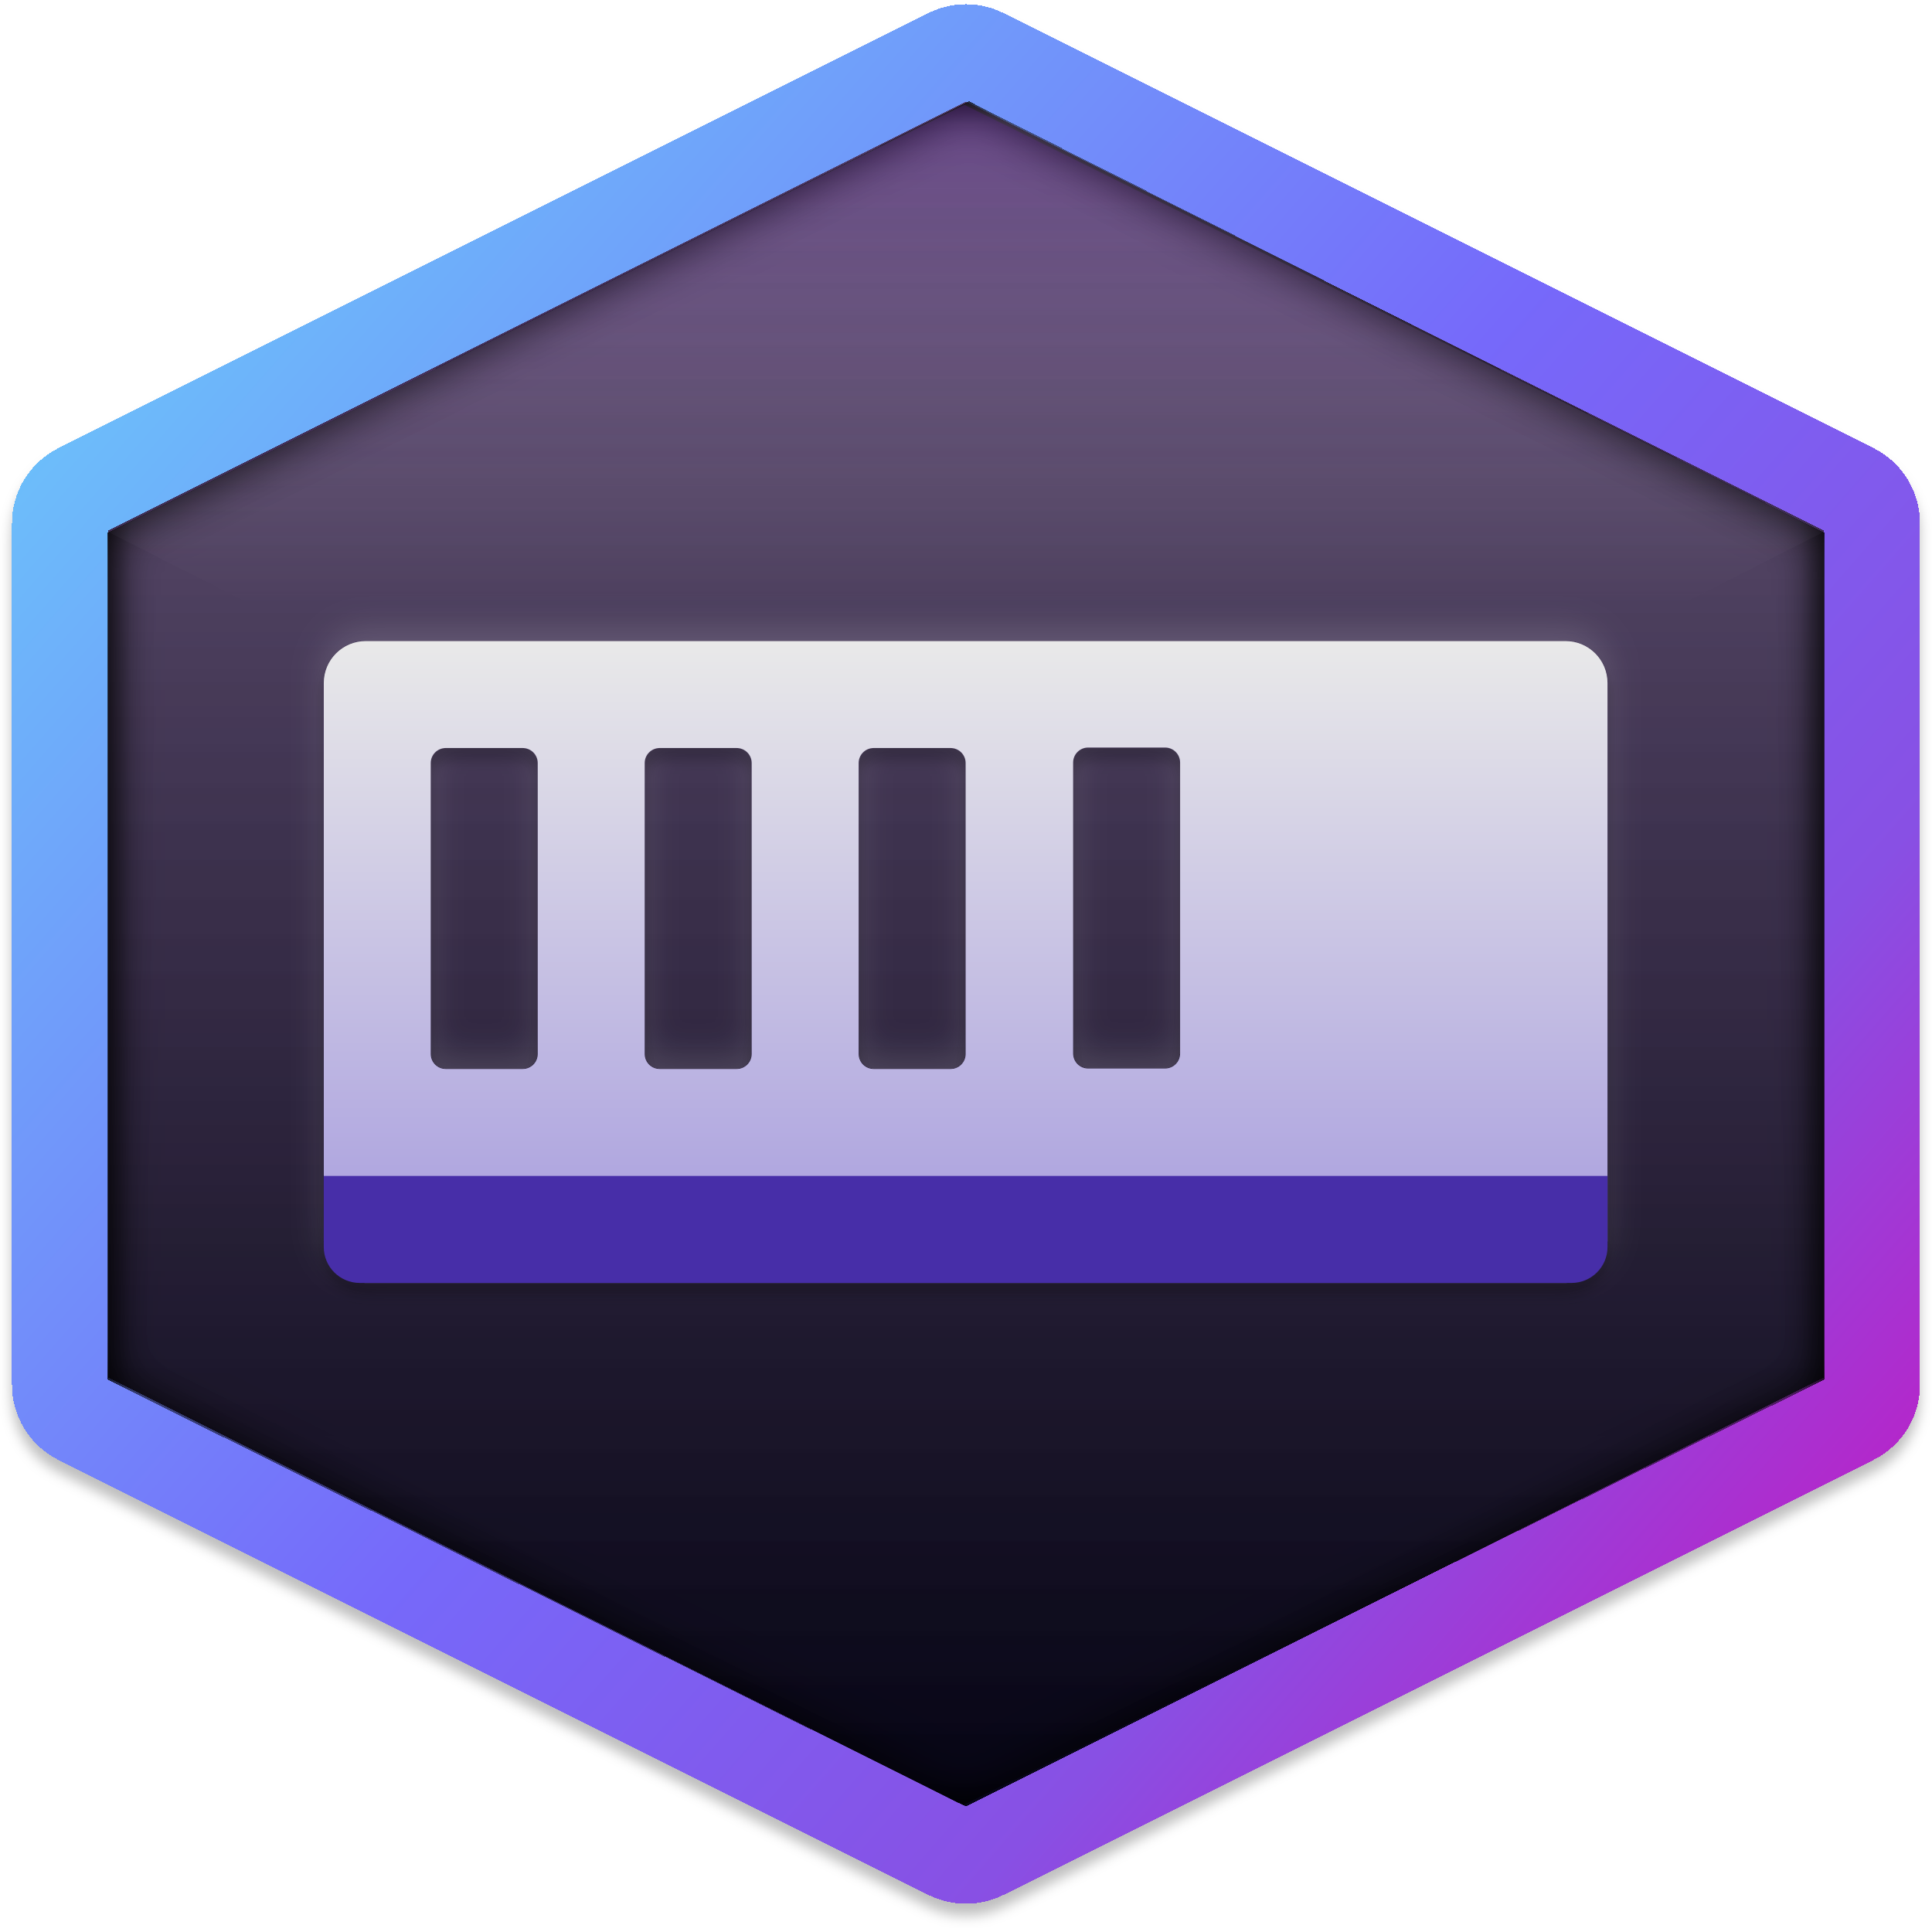
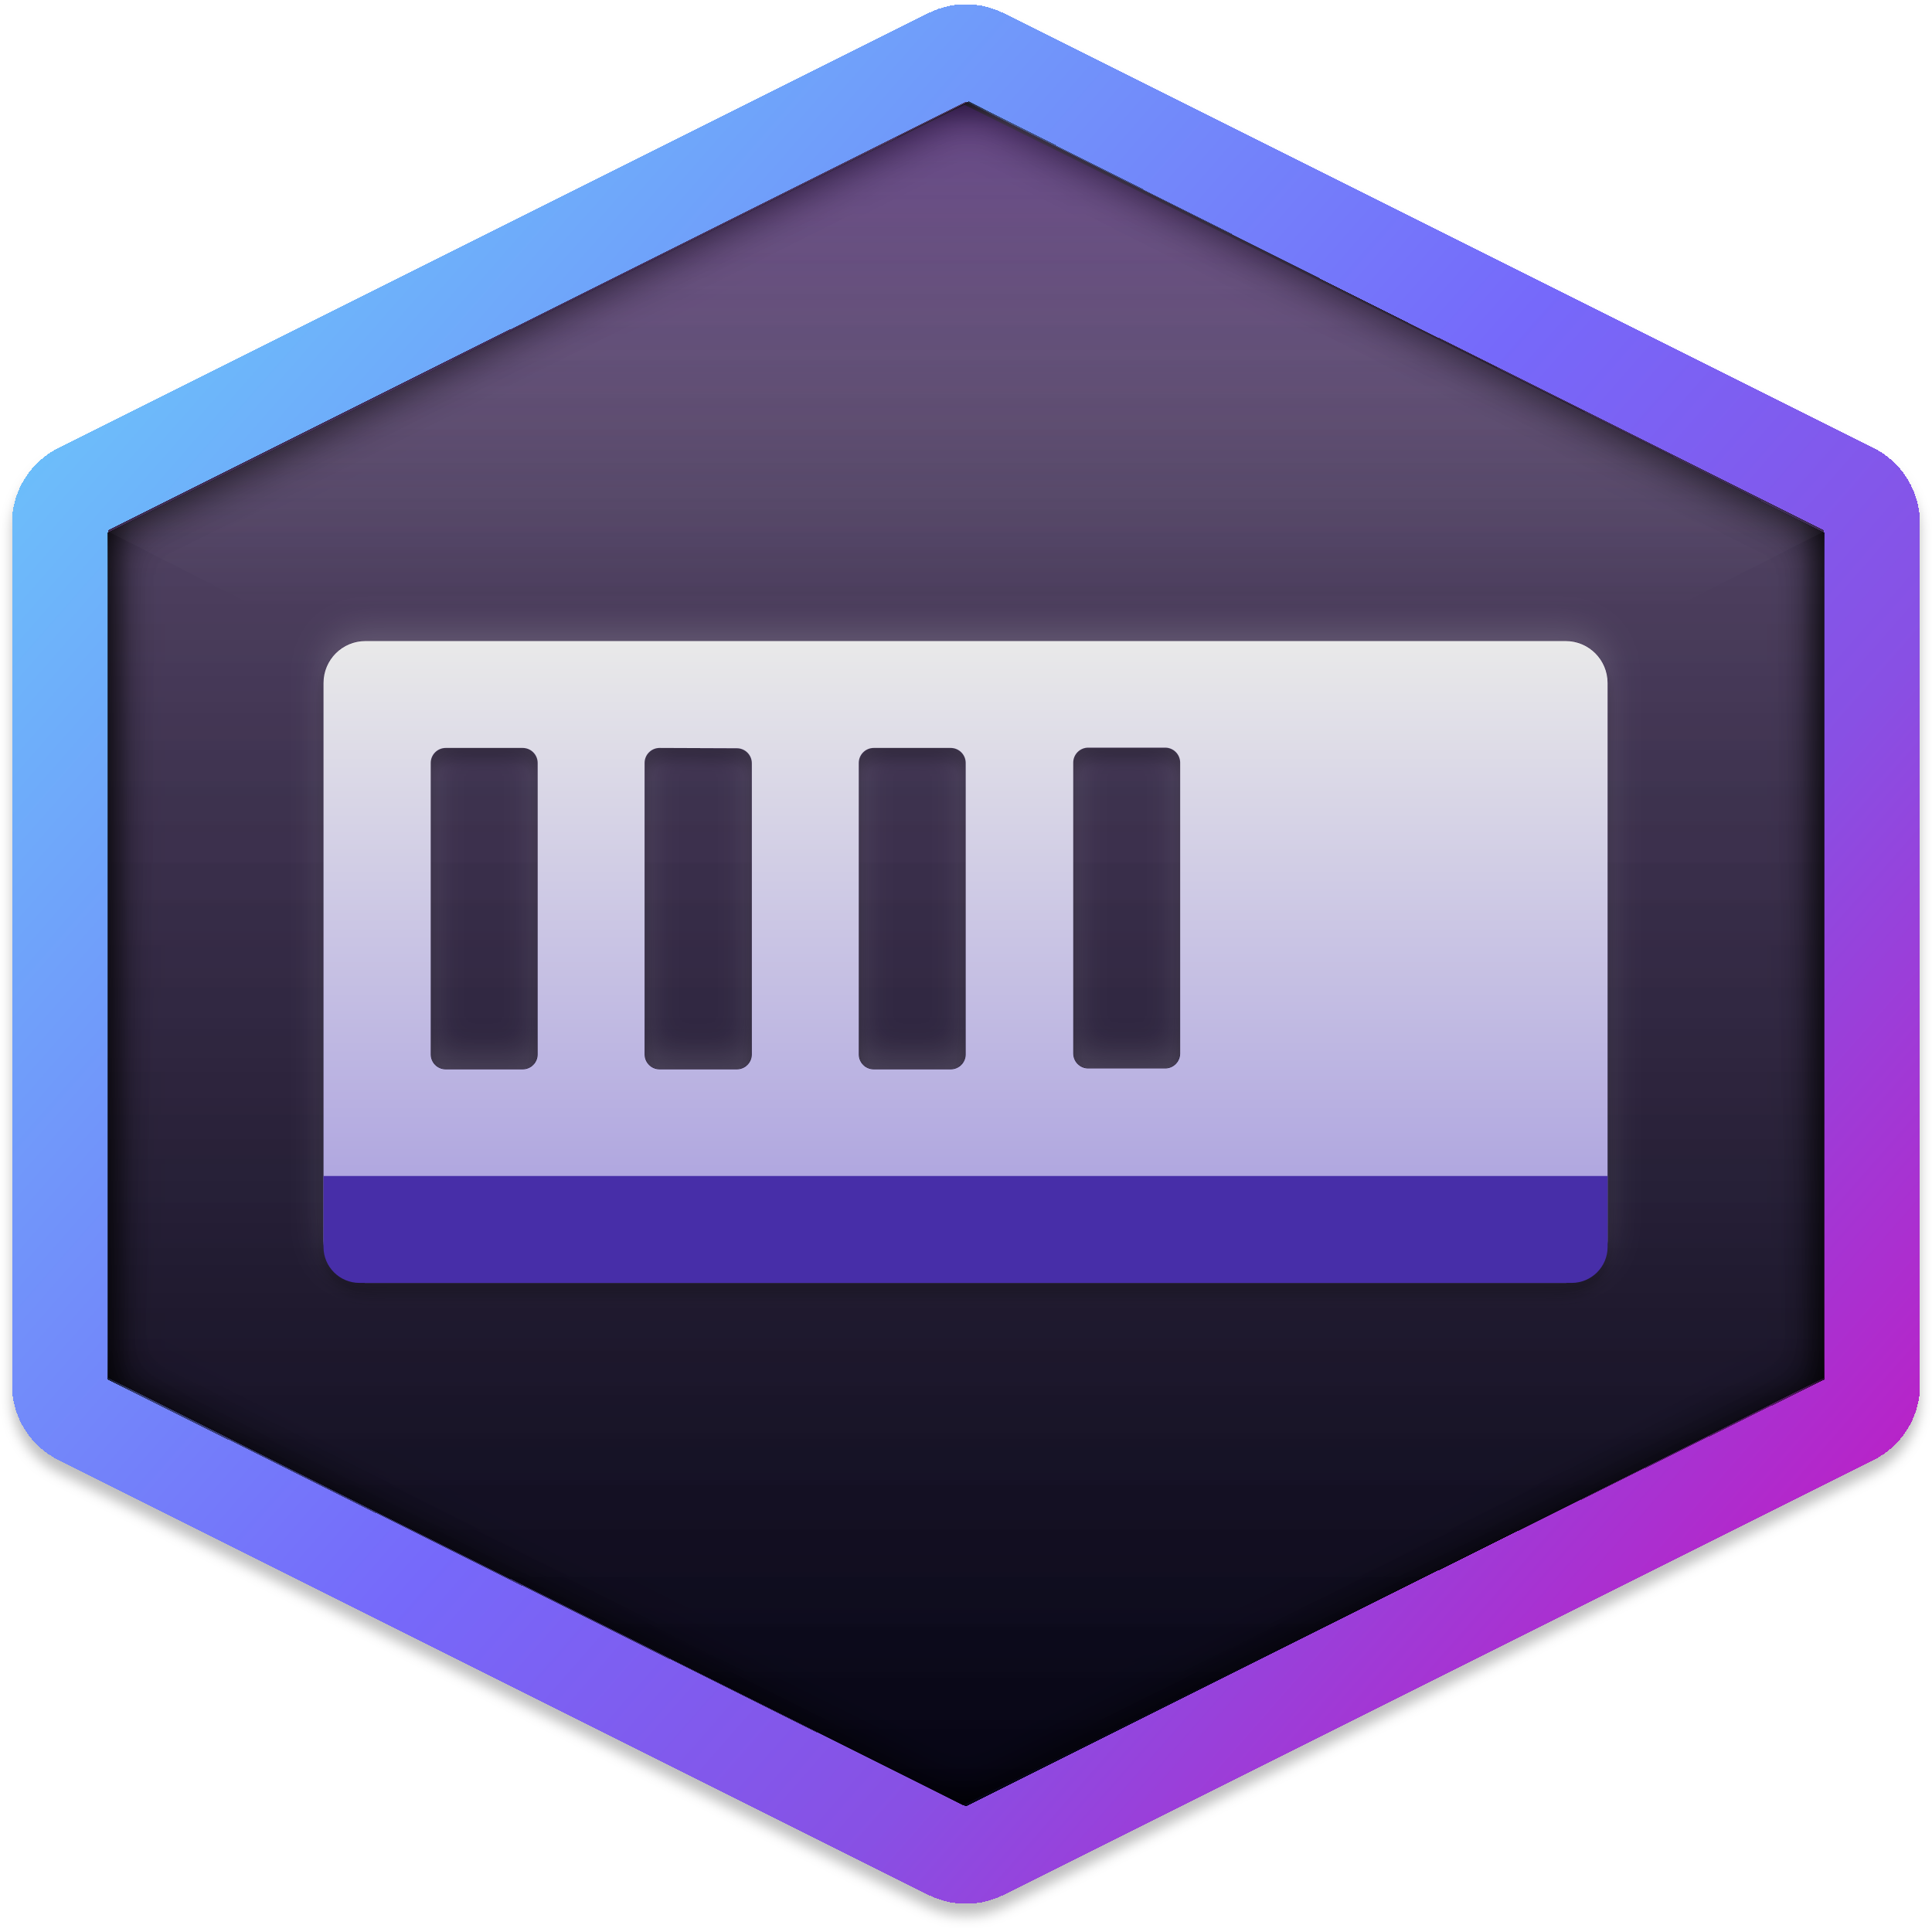
- <svg xmlns="http://www.w3.org/2000/svg" width="512" height="512" fill="none" version="1.1" viewBox="0 0 645 642.17">
-   <path d="m327.87 17.267c-3.379-1.689-7.355-1.689-10.734 0l-290.5 145.25c-4.065 2.033-6.633 6.188-6.633 10.733v287.67c0 4.545 2.568 8.7 6.633 10.733l290.5 145.25c3.379 1.689 7.355 1.689 10.734 0l290.5-145.25c4.065-2.033 6.633-6.188 6.633-10.733v-287.67c0-4.545-2.568-8.7-6.633-10.733z" clip-rule="evenodd" fill="url(#paint1_linear_1_2)" fill-rule="evenodd" style="fill:url(#paint1_linear_1_2)" />
-   <g transform="translate(-189 -194.42)" filter="url(#filter0_d_1_2)" shape-rendering="crispEdges">
-     <path d="m506.13 211.68c3.379-1.689 7.355-1.689 10.734 0l290.5 145.25c4.065 2.033 6.633 6.188 6.633 10.733v287.67c0 4.545-2.568 8.7-6.633 10.733l-290.5 145.25c-3.379 1.689-7.355 1.689-10.734 0l-290.5-145.25c-4.065-2.033-6.633-6.188-6.633-10.733v-287.67c0-4.545 2.568-8.7 6.633-10.733z" fill="url(#paint2_linear_1_2)" fill-opacity=".2" style="fill:url(#paint2_linear_1_2)" />
-     <path d="m506.13 211.68c3.379-1.689 7.355-1.689 10.734 0l290.5 145.25c4.065 2.033 6.633 6.188 6.633 10.733v287.67c0 4.545-2.568 8.7-6.633 10.733l-290.5 145.25c-3.379 1.689-7.355 1.689-10.734 0l-290.5-145.25c-4.065-2.033-6.633-6.188-6.633-10.733v-287.67c0-4.545 2.568-8.7 6.633-10.733z" stroke="url(#paint3_linear_1_2)" stroke-linecap="square" stroke-linejoin="round" stroke-width="32" style="stroke:url(#paint3_linear_1_2)" />
+ <svg xmlns="http://www.w3.org/2000/svg" xmlns:xlink="http://www.w3.org/1999/xlink" width="1024" height="1024" fill="none" viewBox="0 0 645 642.2">
+   <style>.B{color-interpolation-filters:sRGB}.C{flood-opacity:0}.D{fill-rule:evenodd}</style>
+   <path d="M327.9 17.3a12 12 0 0 0-10.8 0L26.6 162.5a12 12 0 0 0-6.6 10.7V461a12 12 0 0 0 6.6 10.8L317.1 617a12 12 0 0 0 10.8 0l290.5-145.2c4-2 6.6-6.2 6.6-10.8V173.3a12 12 0 0 0-6.6-10.8z" fill="url(#A)" class="D" />
+   <g transform="translate(-189 -194.4)" filter="url(#H)" shape-rendering="crispEdges">
+     <use xlink:href="#K" fill="url(#B)" fill-opacity=".2" />
+     <use xlink:href="#K" stroke="url(#C)" stroke-linejoin="round" stroke-width="32" />
  </g>
-   <g transform="translate(-189 -194.42)" filter="url(#filter1_i_1_2)">
-     <path d="m512.5 227 285.5 144v282.5l-287.5 142-285.5-142v-282.5z" fill="url(#paint4_linear_1_2)" fill-opacity=".2" style="fill:url(#paint4_linear_1_2)" />
+   <g transform="translate(-189 -194.4)" filter="url(#I)">
+     <path d="M512.5 227 798 371v282.5l-287.5 142-285.5-142V371z" fill="url(#D)" fill-opacity=".2" />
  </g>
-   <path d="m322 33.584-286 142.5 286 145.5 287-145.5z" fill="url(#paint5_linear_1_2)" fill-opacity=".3" style="fill:url(#paint5_linear_1_2)" />
-   <path d="m107.91 390.82h428.23" stroke="url(#paint6_linear_1_2)" style="stroke:url(#paint6_linear_1_2)" />
-   <g transform="translate(-189 -194.42)" filter="url(#filter2_dd_1_2)">
-     <path d="m297.09 421.02c0-7.732 6.268-14 14-14h400.58c7.732 0 14 6.268 14 14v186.29c0 7.732-6.268 14-14 14h-400.58c-7.732 0-14-6.268-14-14zm35.714 26.715c0-2.762 2.239-5 5-5h25.715c2.762 0 5 2.238 5 5v97.145c0 2.761-2.238 5-5 5h-25.715c-2.761 0-5-2.239-5-5zm76.43-5c-2.761 0-5 2.238-5 5v97.145c0 2.761 2.239 5 5 5h25.715c2.761 0 5-2.239 5-5v-97.145c0-2.762-2.239-5-5-5zm66.43 5c0-2.762 2.239-5 5-5h25.715c2.761 0 5 2.238 5 5v97.145c0 2.761-2.239 5-5 5h-25.715c-2.761 0-5-2.239-5-5zm76.601-5.161c-2.762 0-5 2.238-5 5v97.145c0 2.761 2.238 5 5 5h25.715c2.761 0 5-2.239 5-5v-97.145c0-2.762-2.239-5-5-5z" clip-rule="evenodd" fill="url(#paint7_linear_1_2)" fill-rule="evenodd" style="fill:url(#paint7_linear_1_2)" />
+   <path d="M322 33.6 36 176l286 145.5L609 176z" fill="url(#E)" fill-opacity=".3" />
+   <path d="M108 390.8h428" stroke="url(#F)" />
+   <g transform="translate(-189 -194.4)" filter="url(#J)" class="D">
+     <path d="M297 421a14 14 0 0 1 14-14h400.7a14 14 0 0 1 14 14v186.3a14 14 0 0 1-14 14H311a14 14 0 0 1-14-14zm35.8 26.7a5 5 0 0 1 5-5h25.7a5 5 0 0 1 5 5V545a5 5 0 0 1-5 5h-25.7a5 5 0 0 1-5-5zm76.4-5a5 5 0 0 0-5 5V545a5 5 0 0 0 5 5H435a5 5 0 0 0 5-5v-97.2a5 5 0 0 0-5-5zm66.5 5a5 5 0 0 1 5-5h25.7a5 5 0 0 1 5 5V545a5 5 0 0 1-5 5h-25.7a5 5 0 0 1-5-5zm76.6-5.1a5 5 0 0 0-5 5v97.1a5 5 0 0 0 5 5H578a5 5 0 0 0 5-5v-97.1a5 5 0 0 0-5-5z" fill="url(#G)" />
  </g>
-   <path d="m108.09 391.18h428.58v23.714c0 6.628-5.372 12-12 12h-404.58c-6.628 0-12-5.372-12-12z" fill="#472ea8" />
+   <path d="M108 391.2h428.7v23.7a12 12 0 0 1-12 12H120a12 12 0 0 1-12-12z" fill="#472ea8" />
  <defs>
-     <filter id="filter0_d_1_2" x="189" y="194.42" width="645" height="642.17" color-interpolation-filters="sRGB" filterUnits="userSpaceOnUse">
-       <feFlood flood-opacity="0" result="BackgroundImageFix" />
-       <feColorMatrix in="SourceAlpha" result="hardAlpha" values="0 0 0 0 0 0 0 0 0 0 0 0 0 0 0 0 0 0 127 0" />
+     <linearGradient id="A" x1="322.5" x2="322.5" y1="16" y2="618.2" xlink:href="#L">
+       <stop stop-color="#2e114a" offset="0" />
+       <stop stop-color="#07051b" offset=".9" />
+     </linearGradient>
+     <linearGradient id="B" x1="271.4" x2="271.4" y1="814" y2="209" xlink:href="#L">
+       <stop stop-opacity=".7" offset="0" />
+       <stop stop-color="#f1f1f1" stop-opacity=".9" offset="1" />
+     </linearGradient>
+     <linearGradient id="C" x1="172.1" x2="814" y1="251.5" y2="814" xlink:href="#L">
+       <stop stop-color="#6ad2fa" offset="0" />
+       <stop stop-color="#7669fa" offset=".5" />
+       <stop stop-color="#8850e4" offset=".7" />
+       <stop stop-color="#ce0ebb" offset="1" />
+     </linearGradient>
+     <linearGradient id="D" x1="284.3" x2="284.3" y1="792" y2="227" xlink:href="#L">
+       <stop stop-opacity=".7" offset="0" />
+       <stop stop-color="#f1f1f1" stop-opacity=".9" offset="1" />
+     </linearGradient>
+     <linearGradient id="E" x1="324.9" x2="324.9" y1="35.6" y2="200.7" xlink:href="#L">
+       <stop stop-color="#621ea6" stop-opacity=".9" offset="0" />
+       <stop stop-color="#cccad1" stop-opacity="0" offset="1" />
+     </linearGradient>
+     <linearGradient id="F" x1="323.5" x2="323.5" y1="390.8" y2="391.8" xlink:href="#L">
+       <stop stop-opacity="0" offset="0" />
+       <stop stop-opacity=".4" offset=".2" />
+       <stop stop-opacity="0" offset=".6" />
+     </linearGradient>
+     <linearGradient id="G" x1="511.4" x2="511.4" y1="407" y2="621.3" xlink:href="#L">
+       <stop stop-color="#e9e9e9" offset="0" />
+       <stop stop-color="#a59ade" offset="1" />
+     </linearGradient>
+     <linearGradient id="L" gradientUnits="userSpaceOnUse" />
+     <filter id="H" x="189" y="194.4" width="645" height="642.2" filterUnits="userSpaceOnUse" class="B">
+       <feFlood result="A" class="C" />
+       <feColorMatrix in="SourceAlpha" result="B" values="0 0 0 0 0 0 0 0 0 0 0 0 0 0 0 0 0 0 127 0" />
      <feOffset dy="4" />
      <feGaussianBlur stdDeviation="2" />
-       <feComposite in2="hardAlpha" operator="out" />
+       <feComposite in2="B" operator="out" />
      <feColorMatrix values="0 0 0 0 0 0 0 0 0 0 0 0 0 0 0 0 0 0 0.25 0" />
-       <feBlend in2="BackgroundImageFix" result="effect1_dropShadow_1_2" />
-       <feBlend in="SourceGraphic" in2="effect1_dropShadow_1_2" result="shape" />
+       <feBlend in2="A" />
+       <feBlend in="SourceGraphic" />
    </filter>
-     <filter id="filter1_i_1_2" x="225" y="227" width="573" height="568.5" color-interpolation-filters="sRGB" filterUnits="userSpaceOnUse">
-       <feFlood flood-opacity="0" result="BackgroundImageFix" />
-       <feBlend in="SourceGraphic" in2="BackgroundImageFix" result="shape" />
-       <feColorMatrix in="SourceAlpha" result="hardAlpha" values="0 0 0 0 0 0 0 0 0 0 0 0 0 0 0 0 0 0 127 0" />
+     <filter id="I" x="225" y="227" width="573" height="568.5" filterUnits="userSpaceOnUse" class="B">
+       <feFlood class="C" />
+       <feBlend in="SourceGraphic" result="B" />
+       <feColorMatrix in="SourceAlpha" result="C" values="0 0 0 0 0 0 0 0 0 0 0 0 0 0 0 0 0 0 127 0" />
      <feOffset />
      <feGaussianBlur stdDeviation="8" />
-       <feComposite in2="hardAlpha" k2="-1" k3="1" operator="arithmetic" />
+       <feComposite in2="C" k2="-1" k3="1" operator="arithmetic" />
      <feColorMatrix values="0 0 0 0 0 0 0 0 0 0 0 0 0 0 0 0 0 0 1 0" />
-       <feBlend in2="shape" result="effect1_innerShadow_1_2" />
+       <feBlend in2="B" />
    </filter>
-     <filter id="filter2_dd_1_2" x="286.09" y="392.02" width="450.58" height="237.29" color-interpolation-filters="sRGB" filterUnits="userSpaceOnUse">
-       <feFlood flood-opacity="0" result="BackgroundImageFix" />
-       <feColorMatrix in="SourceAlpha" result="hardAlpha" values="0 0 0 0 0 0 0 0 0 0 0 0 0 0 0 0 0 0 127 0" />
+     <filter id="J" x="286.1" y="392" width="450.6" height="237.3" filterUnits="userSpaceOnUse" class="B">
+       <feFlood result="A" class="C" />
+       <feColorMatrix in="SourceAlpha" result="B" values="0 0 0 0 0 0 0 0 0 0 0 0 0 0 0 0 0 0 127 0" />
      <feOffset dy="-4" />
      <feGaussianBlur stdDeviation="5.5" />
-       <feComposite in2="hardAlpha" operator="out" />
+       <feComposite in2="B" operator="out" />
      <feColorMatrix values="0 0 0 0 1 0 0 0 0 1 0 0 0 0 1 0 0 0 0.14 0" />
-       <feBlend in2="BackgroundImageFix" result="effect1_dropShadow_1_2" />
-       <feColorMatrix in="SourceAlpha" result="hardAlpha" values="0 0 0 0 0 0 0 0 0 0 0 0 0 0 0 0 0 0 127 0" />
+       <feBlend in2="A" result="C" />
+       <feColorMatrix in="SourceAlpha" result="B" values="0 0 0 0 0 0 0 0 0 0 0 0 0 0 0 0 0 0 127 0" />
      <feOffset dy="4" />
      <feGaussianBlur stdDeviation="2" />
-       <feComposite in2="hardAlpha" operator="out" />
+       <feComposite in2="B" operator="out" />
      <feColorMatrix values="0 0 0 0 0 0 0 0 0 0 0 0 0 0 0 0 0 0 0.25 0" />
-       <feBlend in2="effect1_dropShadow_1_2" result="effect2_dropShadow_1_2" />
-       <feBlend in="SourceGraphic" in2="effect2_dropShadow_1_2" result="shape" />
+       <feBlend in2="C" />
+       <feBlend in="SourceGraphic" />
    </filter>
-     <linearGradient id="paint1_linear_1_2" x1="511.5" x2="511.5" y1="210.42" y2="812.58" gradientTransform="translate(-189 -194.42)" gradientUnits="userSpaceOnUse">
-       <stop stop-color="#2E114A" offset="0" />
-       <stop stop-color="#07051B" offset=".943" />
-     </linearGradient>
-     <linearGradient id="paint2_linear_1_2" x1="271.39" x2="271.39" y1="814" y2="209" gradientUnits="userSpaceOnUse">
-       <stop stop-opacity=".73" offset="0" />
-       <stop stop-color="#F1F1F1" stop-opacity=".94" offset="1" />
-     </linearGradient>
-     <linearGradient id="paint3_linear_1_2" x1="172.13" x2="814" y1="251.54" y2="814" gradientUnits="userSpaceOnUse">
-       <stop stop-color="#6AD2FA" offset="0" />
-       <stop stop-color="#7669FA" offset=".495" />
-       <stop stop-color="#8850E4" offset=".745" />
-       <stop stop-color="#CE0EBB" offset="1" />
-     </linearGradient>
-     <linearGradient id="paint4_linear_1_2" x1="284.3" x2="284.3" y1="792" y2="227" gradientUnits="userSpaceOnUse">
-       <stop stop-opacity=".73" offset="0" />
-       <stop stop-color="#F1F1F1" stop-opacity=".94" offset="1" />
-     </linearGradient>
-     <linearGradient id="paint5_linear_1_2" x1="513.91" x2="513.91" y1="230" y2="395.12" gradientTransform="translate(-189 -194.42)" gradientUnits="userSpaceOnUse">
-       <stop stop-color="#621EA6" stop-opacity=".89" offset="0" />
-       <stop stop-color="#CCCAD1" stop-opacity="0" offset="1" />
-     </linearGradient>
-     <linearGradient id="paint6_linear_1_2" x1="512.46" x2="512.46" y1="585.23" y2="586.23" gradientTransform="translate(-189 -194.42)" gradientUnits="userSpaceOnUse">
-       <stop stop-opacity="0" offset="0" />
-       <stop stop-opacity=".37" offset=".229" />
-       <stop stop-opacity=".047" offset=".646" />
-       <stop stop-opacity="0" offset="1" />
-     </linearGradient>
-     <linearGradient id="paint7_linear_1_2" x1="511.38" x2="511.38" y1="407.02" y2="621.31" gradientUnits="userSpaceOnUse">
-       <stop stop-color="#E9E9E9" offset="0" />
-       <stop stop-color="#A59ADE" offset="1" />
-     </linearGradient>
+     <path id="K" d="M506.1 211.7a12 12 0 0 1 10.8 0l290.5 145.2c4 2 6.6 6.2 6.6 10.8v287.6a12 12 0 0 1-6.6 10.8L516.9 811.3a12 12 0 0 1-10.8 0L215.6 666.1a12 12 0 0 1-6.6-10.8V367.7a12 12 0 0 1 6.6-10.8z" />
  </defs>
</svg>
